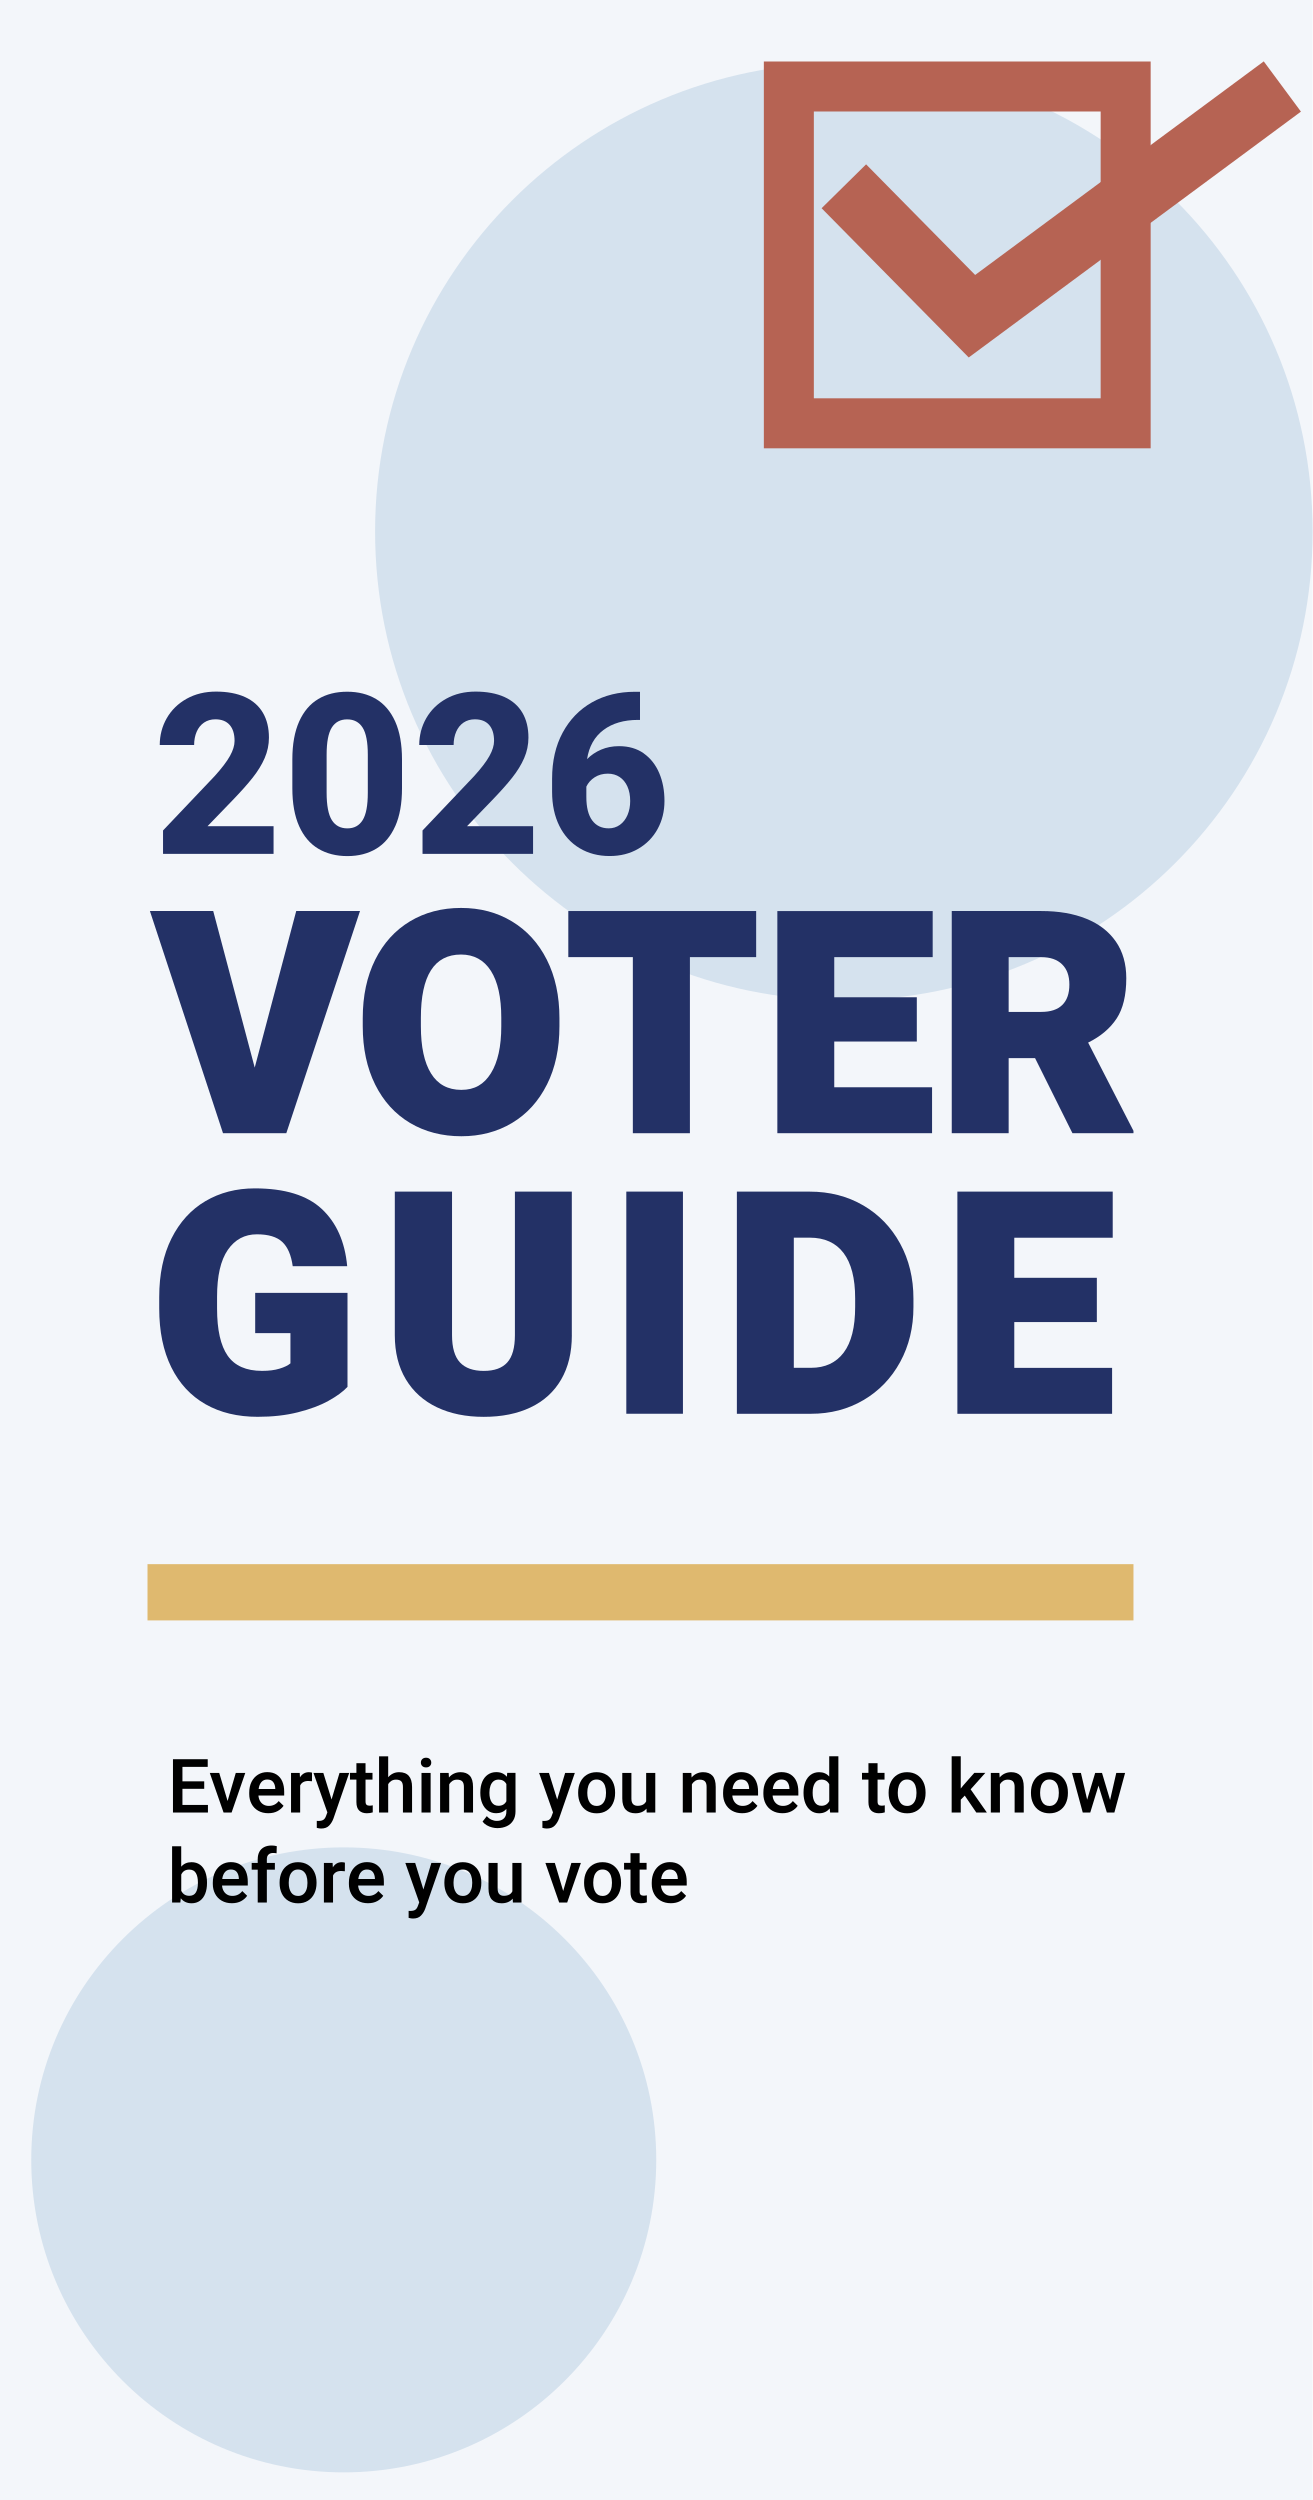
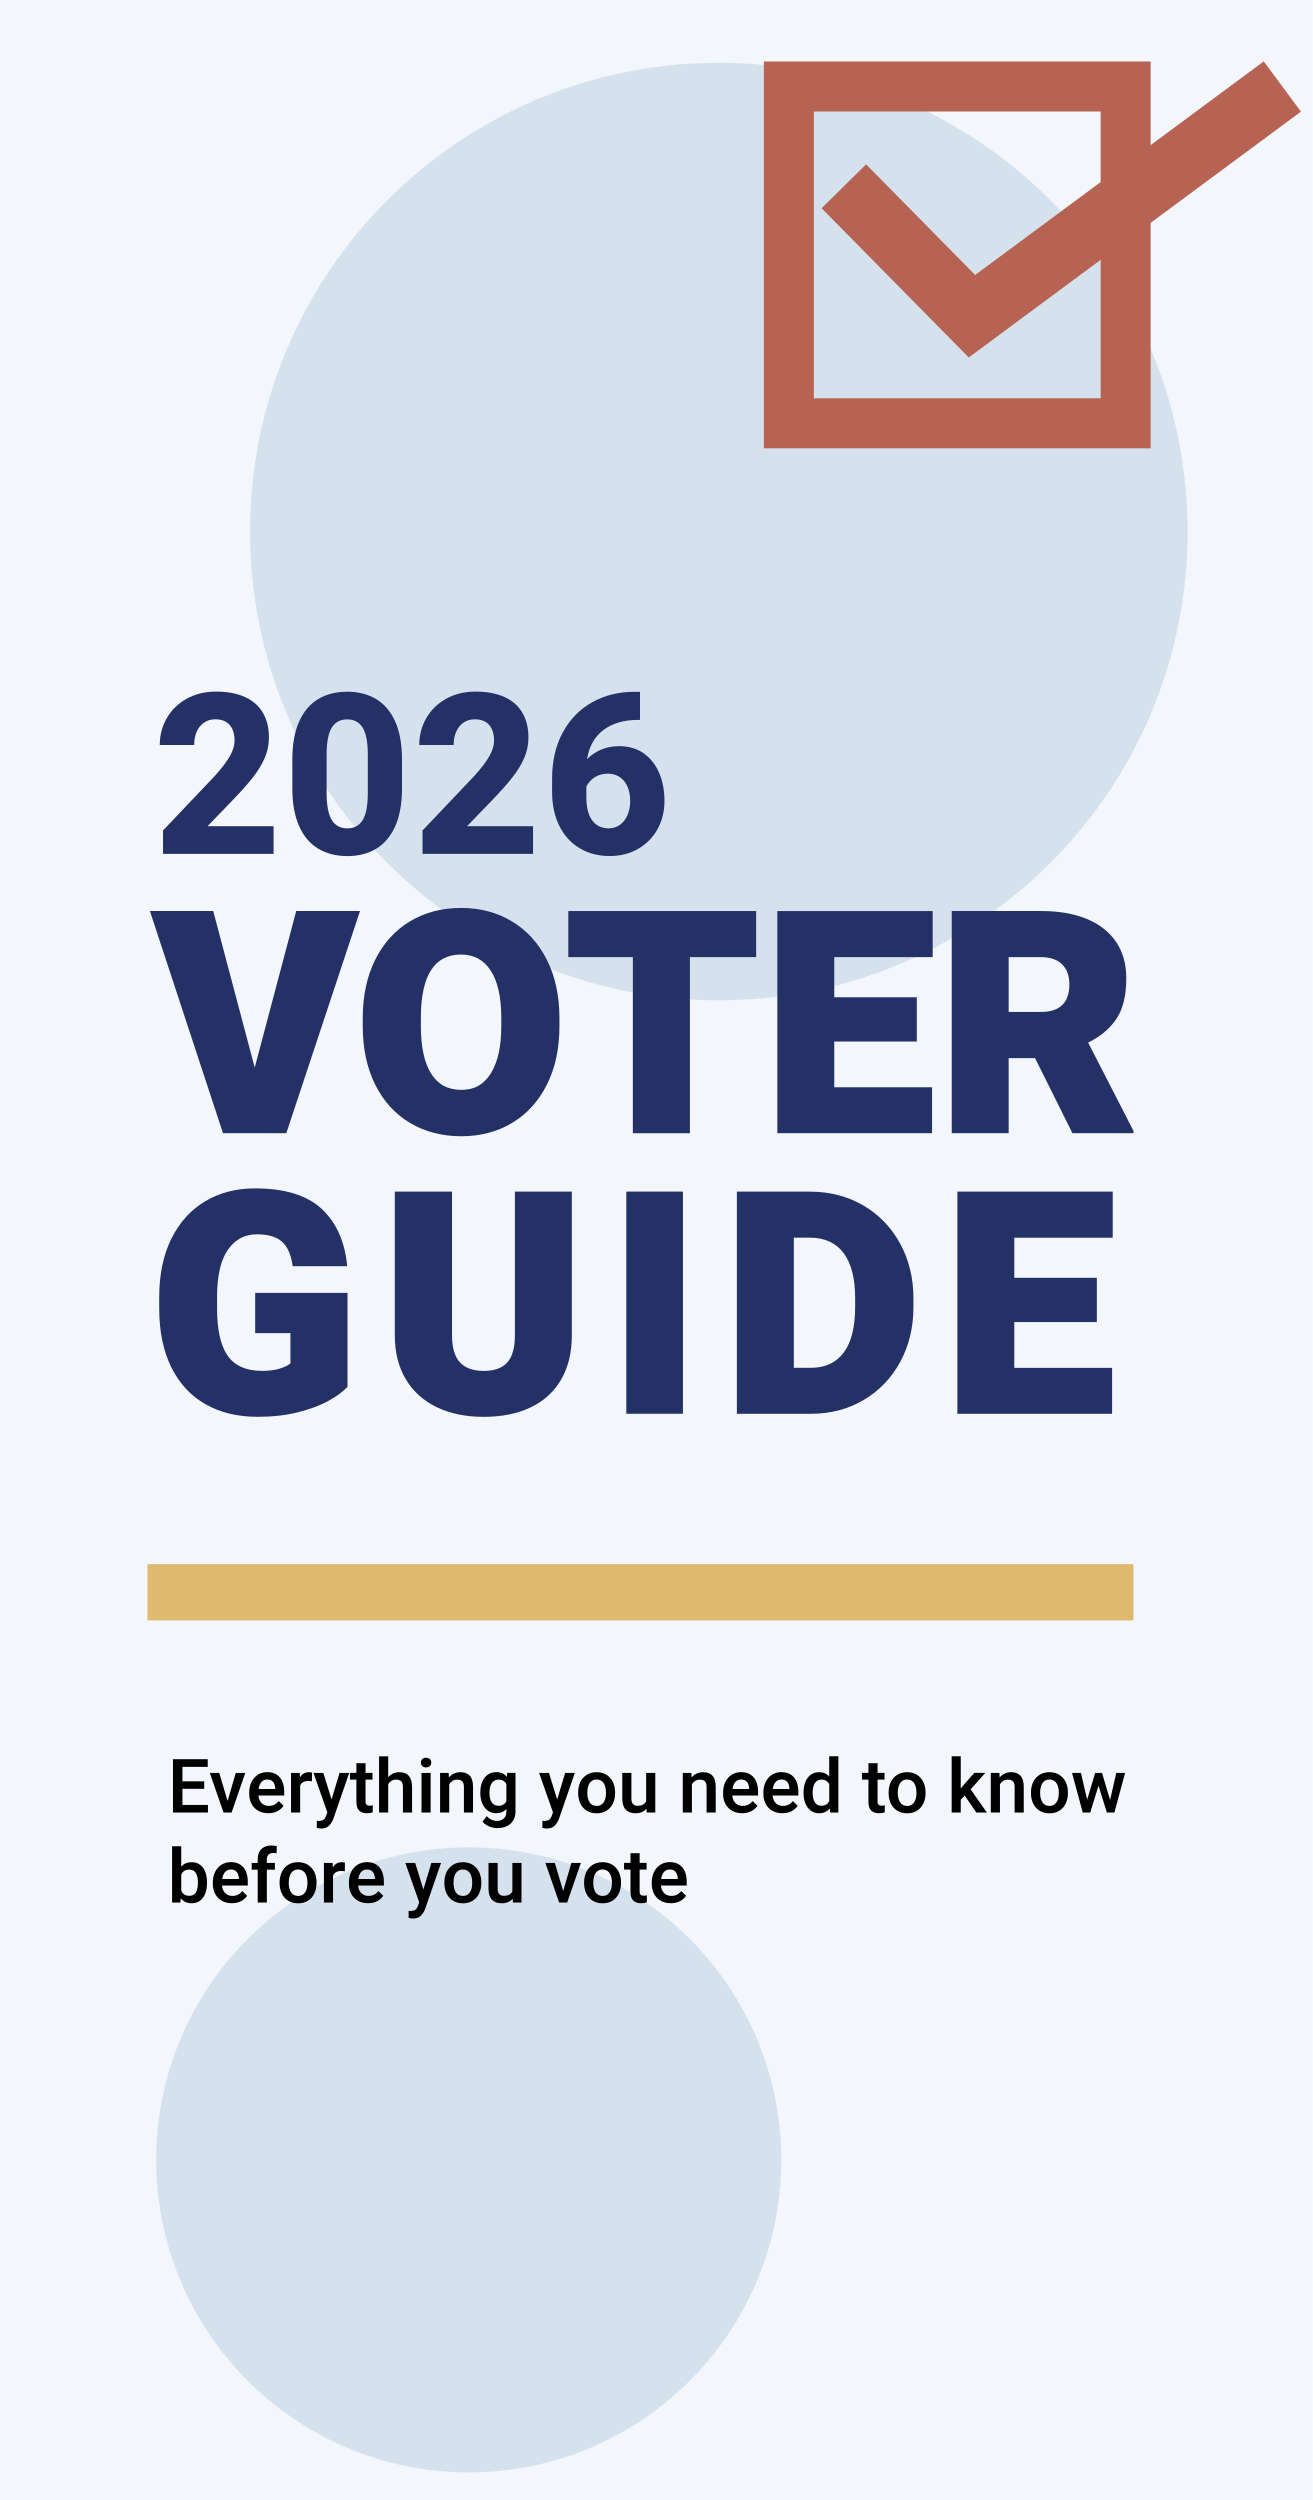
<svg xmlns="http://www.w3.org/2000/svg" id="Mobile" viewBox="0 0 420 800">
  <defs>
    <clipPath id="clippath">
      <rect width="420" height="800" fill="none" />
    </clipPath>
  </defs>
  <g id="BKG-2" data-name="BKG">
    <rect width="420" height="800" fill="#f3f6fa" />
  </g>
  <g id="Geometry-2" data-name="Geometry">
    <g clip-path="url(#clippath)">
-       <circle id="large-bubble" cx="270.03" cy="170.1" r="150" fill="#d5e2ee" />
-       <circle id="small-bubble" cx="110" cy="691.16" r="100" fill="#d5e2ee" />
+       <circle id="large-bubble" cx="230.03" cy="170.1" r="150" fill="#d5e2ee" />
+       <circle id="small-bubble" cx="150" cy="691.16" r="100" fill="#d5e2ee" />
      <line x1="47.2" y1="509.53" x2="362.71" y2="509.53" fill="none" stroke="#dfb96f" stroke-miterlimit="10" stroke-width="18" />
    </g>
    <g>
      <rect x="252.43" y="27.68" width="107.78" height="107.78" fill="none" stroke="#b66353" stroke-miterlimit="10" stroke-width="16" />
      <polyline points="270.03 59.61 311.02 101.19 410.35 27.68" fill="none" stroke="#b66353" stroke-miterlimit="10" stroke-width="20" />
    </g>
  </g>
  <g id="Text-2" data-name="Text">
    <g>
      <path d="M115.2,291.53l-23.58,71.09h-20.26l-23.39-71.09h20.26l13.28,50.1,13.28-50.1h20.41Z" fill="#233166" />
      <path d="M175.01,347.07c-2.67,5.32-6.38,9.41-11.13,12.26-4.75,2.85-10.17,4.27-16.26,4.27s-11.66-1.42-16.43-4.27c-4.77-2.85-8.48-6.93-11.13-12.26-2.65-5.32-3.98-11.55-3.98-18.68v-2.59c0-7.13,1.33-13.35,3.98-18.68,2.65-5.32,6.36-9.42,11.11-12.28,4.75-2.86,10.21-4.3,16.36-4.3s11.52,1.43,16.28,4.3c4.77,2.87,8.5,6.96,11.18,12.28s4.03,11.55,4.03,18.68v2.59c0,7.13-1.33,13.35-4,18.68ZM157.07,310.65c-2.23-3.47-5.41-5.2-9.55-5.2-8.56,0-12.84,6.75-12.84,20.26v2.69c0,6.58,1.08,11.61,3.25,15.11,2.16,3.5,5.4,5.25,9.69,5.25s7.26-1.77,9.47-5.32c2.21-3.55,3.32-8.56,3.32-15.04v-2.69c0-6.58-1.12-11.6-3.34-15.06Z" fill="#233166" />
      <path d="M241.96,306.28h-21.19v56.35h-18.26v-56.35h-20.65v-14.75h60.11v14.75Z" fill="#233166" />
      <path d="M266.96,306.28v12.84h26.42v14.16h-26.42v14.65h31.3v14.7h-49.51v-71.09h49.71v14.75h-31.49Z" fill="#233166" />
      <path d="M362.71,361.84v.78h-19.53l-11.96-24.02h-8.45v24.02h-18.21v-71.09h28.66c5.53,0,10.33.82,14.4,2.47,4.07,1.64,7.22,4.08,9.45,7.3,2.23,3.22,3.34,7.13,3.34,11.72,0,5.47-1.03,9.77-3.1,12.92-2.07,3.14-5.1,5.71-9.11,7.69l14.5,28.22ZM322.77,323.81h10.45c2.96,0,5.2-.74,6.71-2.22,1.51-1.48,2.27-3.65,2.27-6.52s-.78-4.96-2.34-6.49c-1.56-1.53-3.78-2.29-6.64-2.29h-10.45v17.53Z" fill="#233166" />
    </g>
    <g>
      <path d="M105.11,448.28c-2.64,1.45-5.88,2.66-9.74,3.64s-8.16,1.46-12.92,1.46c-6.41,0-11.98-1.34-16.7-4.03-4.72-2.69-8.37-6.63-10.94-11.84-2.57-5.21-3.86-11.47-3.86-18.8v-3.66c0-7.26,1.31-13.51,3.93-18.75,2.62-5.24,6.24-9.22,10.86-11.94,4.62-2.72,9.88-4.08,15.77-4.08,9.6,0,16.76,2.2,21.46,6.59,4.7,4.39,7.41,10.5,8.13,18.31h-17.43c-.49-3.55-1.6-6.13-3.34-7.76-1.74-1.63-4.45-2.44-8.13-2.44-3.91,0-7.01,1.66-9.3,4.98s-3.44,8.32-3.44,14.99v3.76c0,6.84,1.13,11.87,3.39,15.11,2.26,3.24,5.93,4.86,11.01,4.86,2.18,0,4.04-.23,5.59-.71,1.55-.47,2.71-1.03,3.49-1.69v-9.67h-11.28v-12.89h29.54v30.08c-1.43,1.53-3.47,3.02-6.1,4.47Z" fill="#233166" />
      <path d="M182.99,427.26c0,5.54-1.14,10.26-3.42,14.19-2.28,3.92-5.53,6.89-9.77,8.91-4.23,2.02-9.23,3.03-14.99,3.03s-10.69-1.02-14.97-3.05c-4.28-2.04-7.6-5.01-9.96-8.94-2.36-3.92-3.54-8.63-3.54-14.14v-45.95h18.31v45.95c0,4,.85,6.91,2.54,8.72,1.69,1.81,4.23,2.71,7.62,2.71s5.89-.9,7.52-2.71c1.63-1.81,2.44-4.71,2.44-8.72v-45.95h18.21v45.95Z" fill="#233166" />
      <path d="M200.42,452.4v-71.09h18.12v71.09h-18.12Z" fill="#233166" />
      <path d="M276.21,385.71c5.03,2.93,8.97,7,11.82,12.21,2.85,5.21,4.27,11.08,4.27,17.63v2.69c0,6.54-1.42,12.41-4.25,17.6-2.83,5.19-6.74,9.25-11.72,12.18s-10.58,4.39-16.8,4.39h-23.73v-71.09h23.29c6.38,0,12.08,1.46,17.11,4.39ZM273.65,415.44c0-6.38-1.24-11.21-3.71-14.48-2.47-3.27-6.09-4.91-10.84-4.91h-5.08v41.65h5.52c4.52,0,8.01-1.63,10.45-4.88,2.44-3.25,3.66-8.12,3.66-14.6v-2.78Z" fill="#233166" />
      <path d="M324.57,396.06v12.84h26.42v14.16h-26.42v14.65h31.3v14.7h-49.51v-71.09h49.71v14.75h-31.49Z" fill="#233166" />
    </g>
    <g>
      <path d="M52.17,273.24v-7.49l16.52-17.4c2.27-2.51,3.9-4.65,4.89-6.43s1.48-3.39,1.48-4.82c0-2.23-.53-3.94-1.58-5.13s-2.58-1.79-4.57-1.79c-1.38,0-2.59.35-3.62,1.05-1.03.7-1.82,1.68-2.36,2.94-.54,1.25-.81,2.67-.81,4.24h-11c0-3.12.75-5.98,2.25-8.6,1.5-2.61,3.62-4.68,6.36-6.21s5.88-2.29,9.42-2.29,6.71.58,9.25,1.74,4.44,2.84,5.73,5.04c1.29,2.2,1.93,4.85,1.93,7.95,0,2.27-.46,4.46-1.37,6.56s-2.2,4.19-3.85,6.28-3.83,4.52-6.52,7.31l-7.91,8.19h21.13v8.86h-35.37Z" fill="#233166" />
      <path d="M126.47,264.38c-1.44,3.23-3.47,5.64-6.08,7.21-2.61,1.57-5.69,2.36-9.23,2.36s-6.66-.79-9.3-2.36-4.68-3.97-6.13-7.21c-1.45-3.23-2.18-7.28-2.18-12.13v-9.21c0-4.88.73-8.93,2.18-12.16,1.45-3.23,3.49-5.63,6.1-7.19,2.61-1.56,5.7-2.34,9.26-2.34s6.62.78,9.25,2.34c2.62,1.56,4.66,3.96,6.12,7.19,1.45,3.23,2.18,7.29,2.18,12.16v9.21c0,4.85-.72,8.89-2.16,12.13ZM116.03,232.82c-1.11-1.75-2.76-2.62-4.94-2.62s-3.82.87-4.92,2.62c-1.1,1.75-1.65,4.65-1.65,8.7v12.13c0,4.1.56,7.03,1.67,8.79,1.11,1.76,2.77,2.64,4.97,2.64s3.78-.88,4.89-2.64c1.1-1.76,1.65-4.69,1.65-8.79v-12.13c0-4.05-.56-6.96-1.67-8.7Z" fill="#233166" />
      <path d="M135.21,273.24v-7.49l16.52-17.4c2.27-2.51,3.9-4.65,4.89-6.43s1.48-3.39,1.48-4.82c0-2.23-.53-3.94-1.58-5.13s-2.58-1.79-4.57-1.79c-1.38,0-2.59.35-3.62,1.05-1.03.7-1.82,1.68-2.36,2.94-.54,1.25-.81,2.67-.81,4.24h-11c0-3.12.75-5.98,2.25-8.6,1.5-2.61,3.62-4.68,6.36-6.21s5.88-2.29,9.42-2.29,6.71.58,9.25,1.74,4.44,2.84,5.73,5.04c1.29,2.2,1.93,4.85,1.93,7.95,0,2.27-.46,4.46-1.37,6.56s-2.2,4.19-3.85,6.28-3.83,4.52-6.52,7.31l-7.91,8.19h21.13v8.86h-35.37Z" fill="#233166" />
      <path d="M205.98,241.08c2.18,1.54,3.83,3.63,4.96,6.28s1.69,5.64,1.69,8.96-.74,6.3-2.21,8.98-3.55,4.79-6.21,6.33c-2.66,1.54-5.7,2.3-9.12,2.3-3.61,0-6.81-.83-9.6-2.5-2.79-1.66-4.96-4.05-6.5-7.15s-2.32-6.73-2.32-10.88v-4.22c0-5.62,1.12-10.54,3.38-14.73s5.37-7.42,9.37-9.69c4-2.26,8.57-3.39,13.73-3.39h1.65v9h-.63c-4.52,0-8.21,1.08-11.07,3.23-2.86,2.16-4.61,5.26-5.24,9.32,1.27-1.29,2.77-2.3,4.5-3.04,1.73-.74,3.64-1.11,5.73-1.11,3.09,0,5.73.77,7.91,2.3ZM198.37,263.95c1.04-.75,1.85-1.79,2.43-3.13.57-1.34.86-2.84.86-4.5,0-1.76-.29-3.3-.88-4.62-.59-1.32-1.42-2.34-2.5-3.06-1.08-.71-2.33-1.07-3.76-1.07-1.62,0-3.02.39-4.22,1.16s-2.09,1.77-2.67,2.99v3.3c0,3.33.63,5.84,1.88,7.52,1.25,1.69,3.02,2.53,5.29,2.53,1.34,0,2.53-.38,3.57-1.12Z" fill="#233166" />
    </g>
    <g>
      <path d="M66.54,577.57v2.44h-11.19v-17.06h11.12v2.45h-8.09v4.63h6.97v2.39h-6.97v5.16h8.16Z" />
      <path d="M78.49,567.33l-4.38,12.68h-2.57l-4.41-12.68h3.02l2.68,8.99,2.62-8.99h3.02Z" />
      <path d="M90.96,574.58h-8.26c.05.65.22,1.22.5,1.72s.66.89,1.14,1.17,1.04.42,1.68.42c1.31,0,2.37-.52,3.16-1.55l1.56,1.51c-.46.68-1.1,1.25-1.92,1.7s-1.81.68-2.98.68c-1.23,0-2.31-.27-3.23-.8s-1.63-1.27-2.12-2.2-.74-1.97-.74-3.13v-.48c0-1.3.25-2.45.75-3.44s1.19-1.75,2.06-2.29,1.86-.81,2.95-.81c1.2,0,2.2.26,3.01.79s1.42,1.26,1.82,2.2.6,2.03.6,3.28v1.23ZM88.08,572.25c-.04-.82-.26-1.49-.67-2.02s-1.04-.79-1.9-.79c-.77,0-1.38.27-1.85.8s-.77,1.28-.9,2.24h5.32v-.22Z" />
      <path d="M99.39,567.14c.21.03.36.07.46.11l-.02,2.75c-.39-.06-.78-.09-1.16-.09-1.3,0-2.18.49-2.62,1.46v8.64h-2.92v-12.68h2.78l.08,1.43c.32-.53.72-.94,1.2-1.23s1.03-.43,1.65-.43c.16,0,.35.02.56.05Z" />
      <path d="M111.75,567.33l-5.05,14.6c-.32.88-.78,1.63-1.38,2.26s-1.45.94-2.56.94c-.38,0-.85-.07-1.39-.21v-2.24l.54.02c.7,0,1.22-.12,1.59-.37s.65-.68.86-1.29l.4-1.08-4.45-12.63h3.15l2.64,8.51,2.55-8.51h3.11Z" />
      <path d="M119.28,577.71v2.25c-.56.19-1.2.28-1.9.28-1.03,0-1.84-.29-2.44-.86s-.89-1.48-.89-2.73v-7.17h-2.06v-2.16h2.06v-3.09h2.92v3.09h2.23v2.16h-2.23v6.97c0,.53.11.89.33,1.08s.55.29.98.29c.31,0,.64-.04,1-.12Z" />
      <path d="M131.86,571.87v8.14h-2.92v-8.17c0-.85-.18-1.46-.54-1.82s-.92-.54-1.67-.54c-.56,0-1.06.13-1.48.39s-.77.62-1.03,1.08v9.07h-2.92v-18h2.92v6.7c.44-.52.96-.91,1.55-1.2s1.25-.42,1.95-.42c2.76,0,4.14,1.59,4.14,4.77Z" />
      <path d="M137.55,562.92c.3.29.45.67.45,1.12s-.15.81-.45,1.1-.7.43-1.21.43-.91-.14-1.21-.43-.45-.65-.45-1.11.15-.83.45-1.12.7-.44,1.21-.44.91.15,1.21.44ZM134.88,580.01v-12.68h2.92v12.68h-2.92Z" />
      <path d="M150.32,568.22c.7.75,1.05,1.95,1.05,3.62v8.18h-2.92v-8.2c0-.84-.18-1.44-.54-1.8s-.92-.53-1.67-.53c-.55,0-1.04.13-1.46.4s-.77.64-1.03,1.11v9.02h-2.92v-12.68h2.74l.09,1.46c.45-.55.99-.97,1.62-1.26s1.31-.44,2.06-.44c1.29,0,2.28.37,2.98,1.12Z" />
      <path d="M164.96,567.33v12.32c0,1.12-.24,2.09-.73,2.89s-1.16,1.42-2.04,1.83-1.89.63-3.04.63c-.52,0-1.07-.07-1.66-.22s-1.17-.37-1.72-.69-1-.71-1.35-1.18l1.36-1.75c.45.52.94.9,1.49,1.15s1.12.38,1.72.38c.95,0,1.7-.26,2.24-.78s.81-1.26.81-2.22v-.84c-.82.92-1.91,1.38-3.26,1.38-1.02,0-1.91-.28-2.67-.83s-1.36-1.32-1.78-2.3-.63-2.08-.63-3.3v-.25c0-1.28.21-2.41.62-3.39s1.01-1.73,1.78-2.27,1.67-.81,2.7-.81c1.45,0,2.58.5,3.39,1.49l.12-1.25h2.65ZM162.04,576.41v-5.52c-.52-.95-1.36-1.42-2.5-1.42-.65,0-1.19.18-1.63.54s-.76.85-.97,1.46-.32,1.31-.32,2.09v.25c0,1.2.24,2.17.73,2.92s1.21,1.12,2.17,1.12c1.16,0,2-.48,2.52-1.44Z" />
      <path d="M183.95,567.33l-5.05,14.6c-.32.88-.78,1.63-1.38,2.26s-1.45.94-2.56.94c-.38,0-.85-.07-1.39-.21v-2.24l.54.02c.7,0,1.22-.12,1.59-.37s.65-.68.86-1.29l.4-1.08-4.45-12.63h3.15l2.64,8.51,2.55-8.51h3.11Z" />
      <path d="M185.72,570.24c.47-.98,1.15-1.74,2.04-2.3s1.94-.84,3.14-.84,2.28.28,3.17.84,1.58,1.33,2.05,2.3.71,2.08.71,3.32v.25c0,1.23-.24,2.34-.71,3.32s-1.15,1.74-2.04,2.3-1.94.83-3.15.83-2.26-.28-3.16-.83-1.58-1.32-2.05-2.3-.71-2.08-.71-3.32v-.25c0-1.23.24-2.34.71-3.32ZM188.68,576.75c.5.77,1.25,1.15,2.25,1.15.66,0,1.22-.18,1.67-.54s.78-.85,1-1.47.32-1.31.32-2.09v-.25c0-.77-.11-1.46-.32-2.08s-.55-1.12-1-1.48-1.02-.55-1.69-.55-1.22.18-1.66.55-.78.86-.99,1.48-.32,1.31-.32,2.08v.25c0,1.2.25,2.19.75,2.95Z" />
      <path d="M209.69,567.33v12.68h-2.75l-.07-1.25c-.83.99-2.01,1.49-3.55,1.49-1.31,0-2.34-.38-3.08-1.15s-1.11-1.96-1.11-3.57v-8.19h2.92v8.21c0,.83.18,1.42.54,1.78s.84.53,1.44.53c1.35,0,2.27-.48,2.74-1.44v-9.08h2.93Z" />
      <path d="M227.98,568.22c.7.75,1.05,1.95,1.05,3.62v8.18h-2.92v-8.2c0-.84-.18-1.44-.54-1.8s-.92-.53-1.67-.53c-.55,0-1.04.13-1.46.4s-.77.64-1.03,1.11v9.02h-2.92v-12.68h2.74l.09,1.46c.45-.55.99-.97,1.62-1.26s1.31-.44,2.06-.44c1.29,0,2.28.37,2.98,1.12Z" />
      <path d="M242.6,574.58h-8.26c.05.65.22,1.22.5,1.72s.66.89,1.14,1.17,1.04.42,1.68.42c1.31,0,2.37-.52,3.16-1.55l1.56,1.51c-.46.68-1.1,1.25-1.92,1.7s-1.81.68-2.98.68c-1.23,0-2.31-.27-3.23-.8s-1.63-1.27-2.12-2.2-.74-1.97-.74-3.13v-.48c0-1.3.25-2.45.75-3.44s1.19-1.75,2.06-2.29,1.86-.81,2.95-.81c1.2,0,2.2.26,3.01.79s1.42,1.26,1.82,2.2.6,2.03.6,3.28v1.23ZM239.72,572.25c-.04-.82-.26-1.49-.67-2.02s-1.04-.79-1.9-.79c-.77,0-1.38.27-1.85.8s-.77,1.28-.9,2.24h5.32v-.22Z" />
      <path d="M255.49,574.58h-8.26c.05.65.22,1.22.5,1.72s.66.89,1.14,1.17,1.04.42,1.68.42c1.31,0,2.37-.52,3.16-1.55l1.56,1.51c-.46.68-1.1,1.25-1.92,1.7s-1.81.68-2.98.68c-1.23,0-2.31-.27-3.23-.8s-1.63-1.27-2.12-2.2-.74-1.97-.74-3.13v-.48c0-1.3.25-2.45.75-3.44s1.19-1.75,2.06-2.29,1.86-.81,2.95-.81c1.2,0,2.2.26,3.01.79s1.42,1.26,1.82,2.2.6,2.03.6,3.28v1.23ZM252.61,572.25c-.04-.82-.26-1.49-.67-2.02s-1.04-.79-1.9-.79c-.77,0-1.38.27-1.85.8s-.77,1.28-.9,2.24h5.32v-.22Z" />
      <path d="M268.28,562.01v18h-2.64l-.14-1.32c-.84,1.04-1.97,1.56-3.39,1.56-1,0-1.88-.28-2.63-.83s-1.33-1.32-1.74-2.3-.61-2.08-.61-3.3v-.25c0-1.28.2-2.41.6-3.39s.98-1.73,1.73-2.27,1.64-.81,2.67-.81c1.33,0,2.4.46,3.22,1.39v-6.48h2.92ZM265.36,576.33v-5.37c-.51-.99-1.34-1.49-2.48-1.49-.95,0-1.66.38-2.13,1.14s-.7,1.74-.7,2.95v.25c0,1.2.23,2.18.69,2.92s1.16,1.12,2.12,1.12c1.16,0,1.99-.51,2.51-1.52Z" />
      <path d="M283.13,577.71v2.25c-.56.19-1.2.28-1.9.28-1.03,0-1.84-.29-2.44-.86s-.89-1.48-.89-2.73v-7.17h-2.06v-2.16h2.06v-3.09h2.92v3.09h2.23v2.16h-2.23v6.97c0,.53.11.89.33,1.08s.55.29.98.29c.31,0,.64-.04,1-.12Z" />
      <path d="M285.07,570.24c.47-.98,1.15-1.74,2.04-2.3s1.94-.84,3.14-.84,2.28.28,3.17.84,1.58,1.33,2.05,2.3.71,2.08.71,3.32v.25c0,1.23-.24,2.34-.71,3.32s-1.15,1.74-2.04,2.3-1.94.83-3.15.83-2.26-.28-3.16-.83-1.58-1.32-2.05-2.3-.71-2.08-.71-3.32v-.25c0-1.23.24-2.34.71-3.32ZM288.03,576.75c.5.77,1.25,1.15,2.25,1.15.66,0,1.22-.18,1.67-.54s.78-.85,1-1.47.32-1.31.32-2.09v-.25c0-.77-.11-1.46-.32-2.08s-.55-1.12-1-1.48-1.02-.55-1.69-.55-1.22.18-1.66.55-.78.86-.99,1.48-.32,1.31-.32,2.08v.25c0,1.2.25,2.19.75,2.95Z" />
      <path d="M308.72,574.6l-1.28,1.3v4.11h-2.91v-18h2.91v10.32l.87-1.08,3.47-3.93h3.52l-4.7,5.27,5.19,7.41h-3.38l-3.69-5.41Z" />
      <path d="M326.55,568.22c.7.75,1.05,1.95,1.05,3.62v8.18h-2.92v-8.2c0-.84-.18-1.44-.54-1.8s-.92-.53-1.67-.53c-.55,0-1.04.13-1.46.4s-.77.64-1.03,1.11v9.02h-2.92v-12.68h2.74l.09,1.46c.45-.55.99-.97,1.62-1.26s1.31-.44,2.06-.44c1.29,0,2.28.37,2.98,1.12Z" />
      <path d="M330.62,570.24c.47-.98,1.15-1.74,2.04-2.3s1.94-.84,3.14-.84,2.28.28,3.17.84,1.58,1.33,2.05,2.3.71,2.08.71,3.32v.25c0,1.23-.24,2.34-.71,3.32s-1.15,1.74-2.04,2.3-1.94.83-3.15.83-2.26-.28-3.16-.83-1.58-1.32-2.05-2.3-.71-2.08-.71-3.32v-.25c0-1.23.24-2.34.71-3.32ZM333.58,576.75c.5.77,1.25,1.15,2.25,1.15.66,0,1.22-.18,1.67-.54s.78-.85,1-1.47.32-1.31.32-2.09v-.25c0-.77-.11-1.46-.32-2.08s-.55-1.12-1-1.48-1.02-.55-1.69-.55-1.22.18-1.66.55-.78.86-.99,1.48-.32,1.31-.32,2.08v.25c0,1.2.25,2.19.75,2.95Z" />
      <path d="M360.03,567.33l-3.43,12.68h-2.4l-2.68-8.6-2.64,8.6h-2.4l-3.43-12.68h2.84l2,8.57,2.57-8.57h2.18l2.59,8.67,1.98-8.67h2.84Z" />
      <path d="M64,596.71c.75.54,1.31,1.3,1.68,2.27s.56,2.09.56,3.38v.25c0,1.27-.19,2.38-.57,3.35s-.94,1.73-1.68,2.27-1.64.82-2.68.82c-1.47,0-2.62-.54-3.46-1.61l-.14,1.37h-2.64v-18h2.92v6.53c.81-.96,1.91-1.44,3.29-1.44,1.06,0,1.97.27,2.71.81ZM63.33,602.35c0-1.23-.21-2.21-.64-2.96s-1.14-1.12-2.14-1.12c-1.21,0-2.06.53-2.55,1.59v5.18c.5,1.08,1.36,1.62,2.58,1.62.98,0,1.68-.37,2.11-1.1s.64-1.72.64-2.97v-.25Z" />
      <path d="M79.31,603.38h-8.26c.05.65.22,1.22.5,1.72s.66.89,1.14,1.17,1.04.42,1.68.42c1.31,0,2.37-.52,3.16-1.55l1.56,1.51c-.46.68-1.1,1.25-1.92,1.7s-1.81.68-2.98.68c-1.23,0-2.31-.27-3.23-.8s-1.63-1.27-2.12-2.2-.74-1.97-.74-3.13v-.48c0-1.3.25-2.45.75-3.44s1.19-1.75,2.06-2.29,1.86-.81,2.95-.81c1.2,0,2.2.26,3.01.79s1.42,1.26,1.82,2.2.6,2.03.6,3.28v1.23ZM76.43,601.05c-.04-.82-.26-1.49-.67-2.02s-1.04-.79-1.9-.79c-.77,0-1.38.27-1.85.8s-.77,1.28-.9,2.24h5.32v-.22Z" />
      <path d="M85.92,593.47c-.35.34-.53.83-.53,1.46v1.2h2.57v2.16h-2.57v10.52h-2.92v-10.52h-1.93v-2.16h1.93v-1.2c0-.93.18-1.72.54-2.38s.88-1.15,1.55-1.49,1.47-.5,2.39-.5c.52,0,1.05.07,1.62.21l-.07,2.29c-.3-.07-.67-.11-1.09-.11-.64,0-1.14.17-1.49.52Z" />
      <path d="M90.18,599.04c.47-.98,1.15-1.74,2.04-2.3s1.94-.84,3.14-.84,2.28.28,3.17.84,1.58,1.33,2.05,2.3.71,2.08.71,3.32v.25c0,1.23-.24,2.34-.71,3.32s-1.15,1.74-2.04,2.3-1.94.83-3.15.83-2.26-.28-3.16-.83-1.58-1.32-2.05-2.3-.71-2.08-.71-3.32v-.25c0-1.23.24-2.34.71-3.32ZM93.14,605.55c.5.77,1.25,1.15,2.25,1.15.66,0,1.22-.18,1.67-.54s.78-.85,1-1.47.32-1.31.32-2.09v-.25c0-.77-.11-1.46-.32-2.08s-.55-1.12-1-1.48-1.02-.55-1.69-.55-1.22.18-1.66.55-.78.86-.99,1.48-.32,1.31-.32,2.08v.25c0,1.2.25,2.19.75,2.95Z" />
      <path d="M109.91,595.94c.21.03.36.07.46.11l-.02,2.75c-.39-.06-.78-.09-1.16-.09-1.3,0-2.18.49-2.62,1.46v8.64h-2.92v-12.68h2.78l.08,1.43c.32-.53.72-.94,1.2-1.23s1.03-.43,1.65-.43c.16,0,.35.02.56.05Z" />
      <path d="M122.86,603.38h-8.26c.05.65.22,1.22.5,1.72s.66.89,1.14,1.17,1.04.42,1.68.42c1.31,0,2.37-.52,3.16-1.55l1.56,1.51c-.46.68-1.1,1.25-1.92,1.7s-1.81.68-2.98.68c-1.23,0-2.31-.27-3.23-.8s-1.63-1.27-2.12-2.2-.74-1.97-.74-3.13v-.48c0-1.3.25-2.45.75-3.44s1.19-1.75,2.06-2.29,1.86-.81,2.95-.81c1.2,0,2.2.26,3.01.79s1.42,1.26,1.82,2.2.6,2.03.6,3.28v1.23ZM119.97,601.05c-.04-.82-.26-1.49-.67-2.02s-1.04-.79-1.9-.79c-.77,0-1.38.27-1.85.8s-.77,1.28-.9,2.24h5.32v-.22Z" />
      <path d="M141.14,596.13l-5.05,14.6c-.32.88-.78,1.63-1.38,2.26s-1.45.94-2.56.94c-.38,0-.85-.07-1.39-.21v-2.24l.54.02c.7,0,1.22-.12,1.59-.37s.65-.68.86-1.29l.4-1.08-4.45-12.63h3.15l2.64,8.51,2.55-8.51h3.11Z" />
      <path d="M142.91,599.04c.47-.98,1.15-1.74,2.04-2.3s1.94-.84,3.14-.84,2.28.28,3.17.84,1.58,1.33,2.05,2.3.71,2.08.71,3.32v.25c0,1.23-.24,2.34-.71,3.32s-1.15,1.74-2.04,2.3-1.94.83-3.15.83-2.26-.28-3.16-.83-1.58-1.32-2.05-2.3-.71-2.08-.71-3.32v-.25c0-1.23.24-2.34.71-3.32ZM145.87,605.55c.5.77,1.25,1.15,2.25,1.15.66,0,1.22-.18,1.67-.54s.78-.85,1-1.47.32-1.31.32-2.09v-.25c0-.77-.11-1.46-.32-2.08s-.55-1.12-1-1.48-1.02-.55-1.69-.55-1.22.18-1.66.55-.78.86-.99,1.48-.32,1.31-.32,2.08v.25c0,1.2.25,2.19.75,2.95Z" />
      <path d="M166.88,596.13v12.68h-2.75l-.07-1.25c-.83.99-2.01,1.49-3.55,1.49-1.31,0-2.34-.38-3.08-1.15s-1.11-1.96-1.11-3.57v-8.19h2.92v8.21c0,.83.18,1.42.54,1.78s.84.53,1.44.53c1.35,0,2.27-.48,2.74-1.44v-9.08h2.93Z" />
      <path d="M185.88,596.13l-4.38,12.68h-2.57l-4.41-12.68h3.02l2.68,8.99,2.62-8.99h3.02Z" />
      <path d="M187.62,599.04c.47-.98,1.15-1.74,2.04-2.3s1.94-.84,3.14-.84,2.28.28,3.17.84,1.58,1.33,2.05,2.3.71,2.08.71,3.32v.25c0,1.23-.24,2.34-.71,3.32s-1.15,1.74-2.04,2.3-1.94.83-3.15.83-2.26-.28-3.16-.83-1.58-1.32-2.05-2.3-.71-2.08-.71-3.32v-.25c0-1.23.24-2.34.71-3.32ZM190.58,605.55c.5.77,1.25,1.15,2.25,1.15.66,0,1.22-.18,1.67-.54s.78-.85,1-1.47.32-1.31.32-2.09v-.25c0-.77-.11-1.46-.32-2.08s-.55-1.12-1-1.48-1.02-.55-1.69-.55-1.22.18-1.66.55-.78.86-.99,1.48-.32,1.31-.32,2.08v.25c0,1.2.25,2.19.75,2.95Z" />
      <path d="M206.99,606.51v2.25c-.56.19-1.2.28-1.9.28-1.03,0-1.84-.29-2.44-.86s-.89-1.48-.89-2.73v-7.17h-2.06v-2.16h2.06v-3.09h2.92v3.09h2.23v2.16h-2.23v6.97c0,.53.11.89.33,1.08s.55.29.98.29c.31,0,.64-.04,1-.12Z" />
      <path d="M219.77,603.38h-8.26c.05.65.22,1.22.5,1.72s.66.89,1.14,1.17,1.04.42,1.68.42c1.31,0,2.37-.52,3.16-1.55l1.56,1.51c-.46.68-1.1,1.25-1.92,1.7s-1.81.68-2.98.68c-1.23,0-2.31-.27-3.23-.8s-1.63-1.27-2.12-2.2-.74-1.97-.74-3.13v-.48c0-1.3.25-2.45.75-3.44s1.19-1.75,2.06-2.29,1.86-.81,2.95-.81c1.2,0,2.2.26,3.01.79s1.42,1.26,1.82,2.2.6,2.03.6,3.28v1.23ZM216.89,601.05c-.04-.82-.26-1.49-.67-2.02s-1.04-.79-1.9-.79c-.77,0-1.38.27-1.85.8s-.77,1.28-.9,2.24h5.32v-.22Z" />
    </g>
  </g>
</svg>
